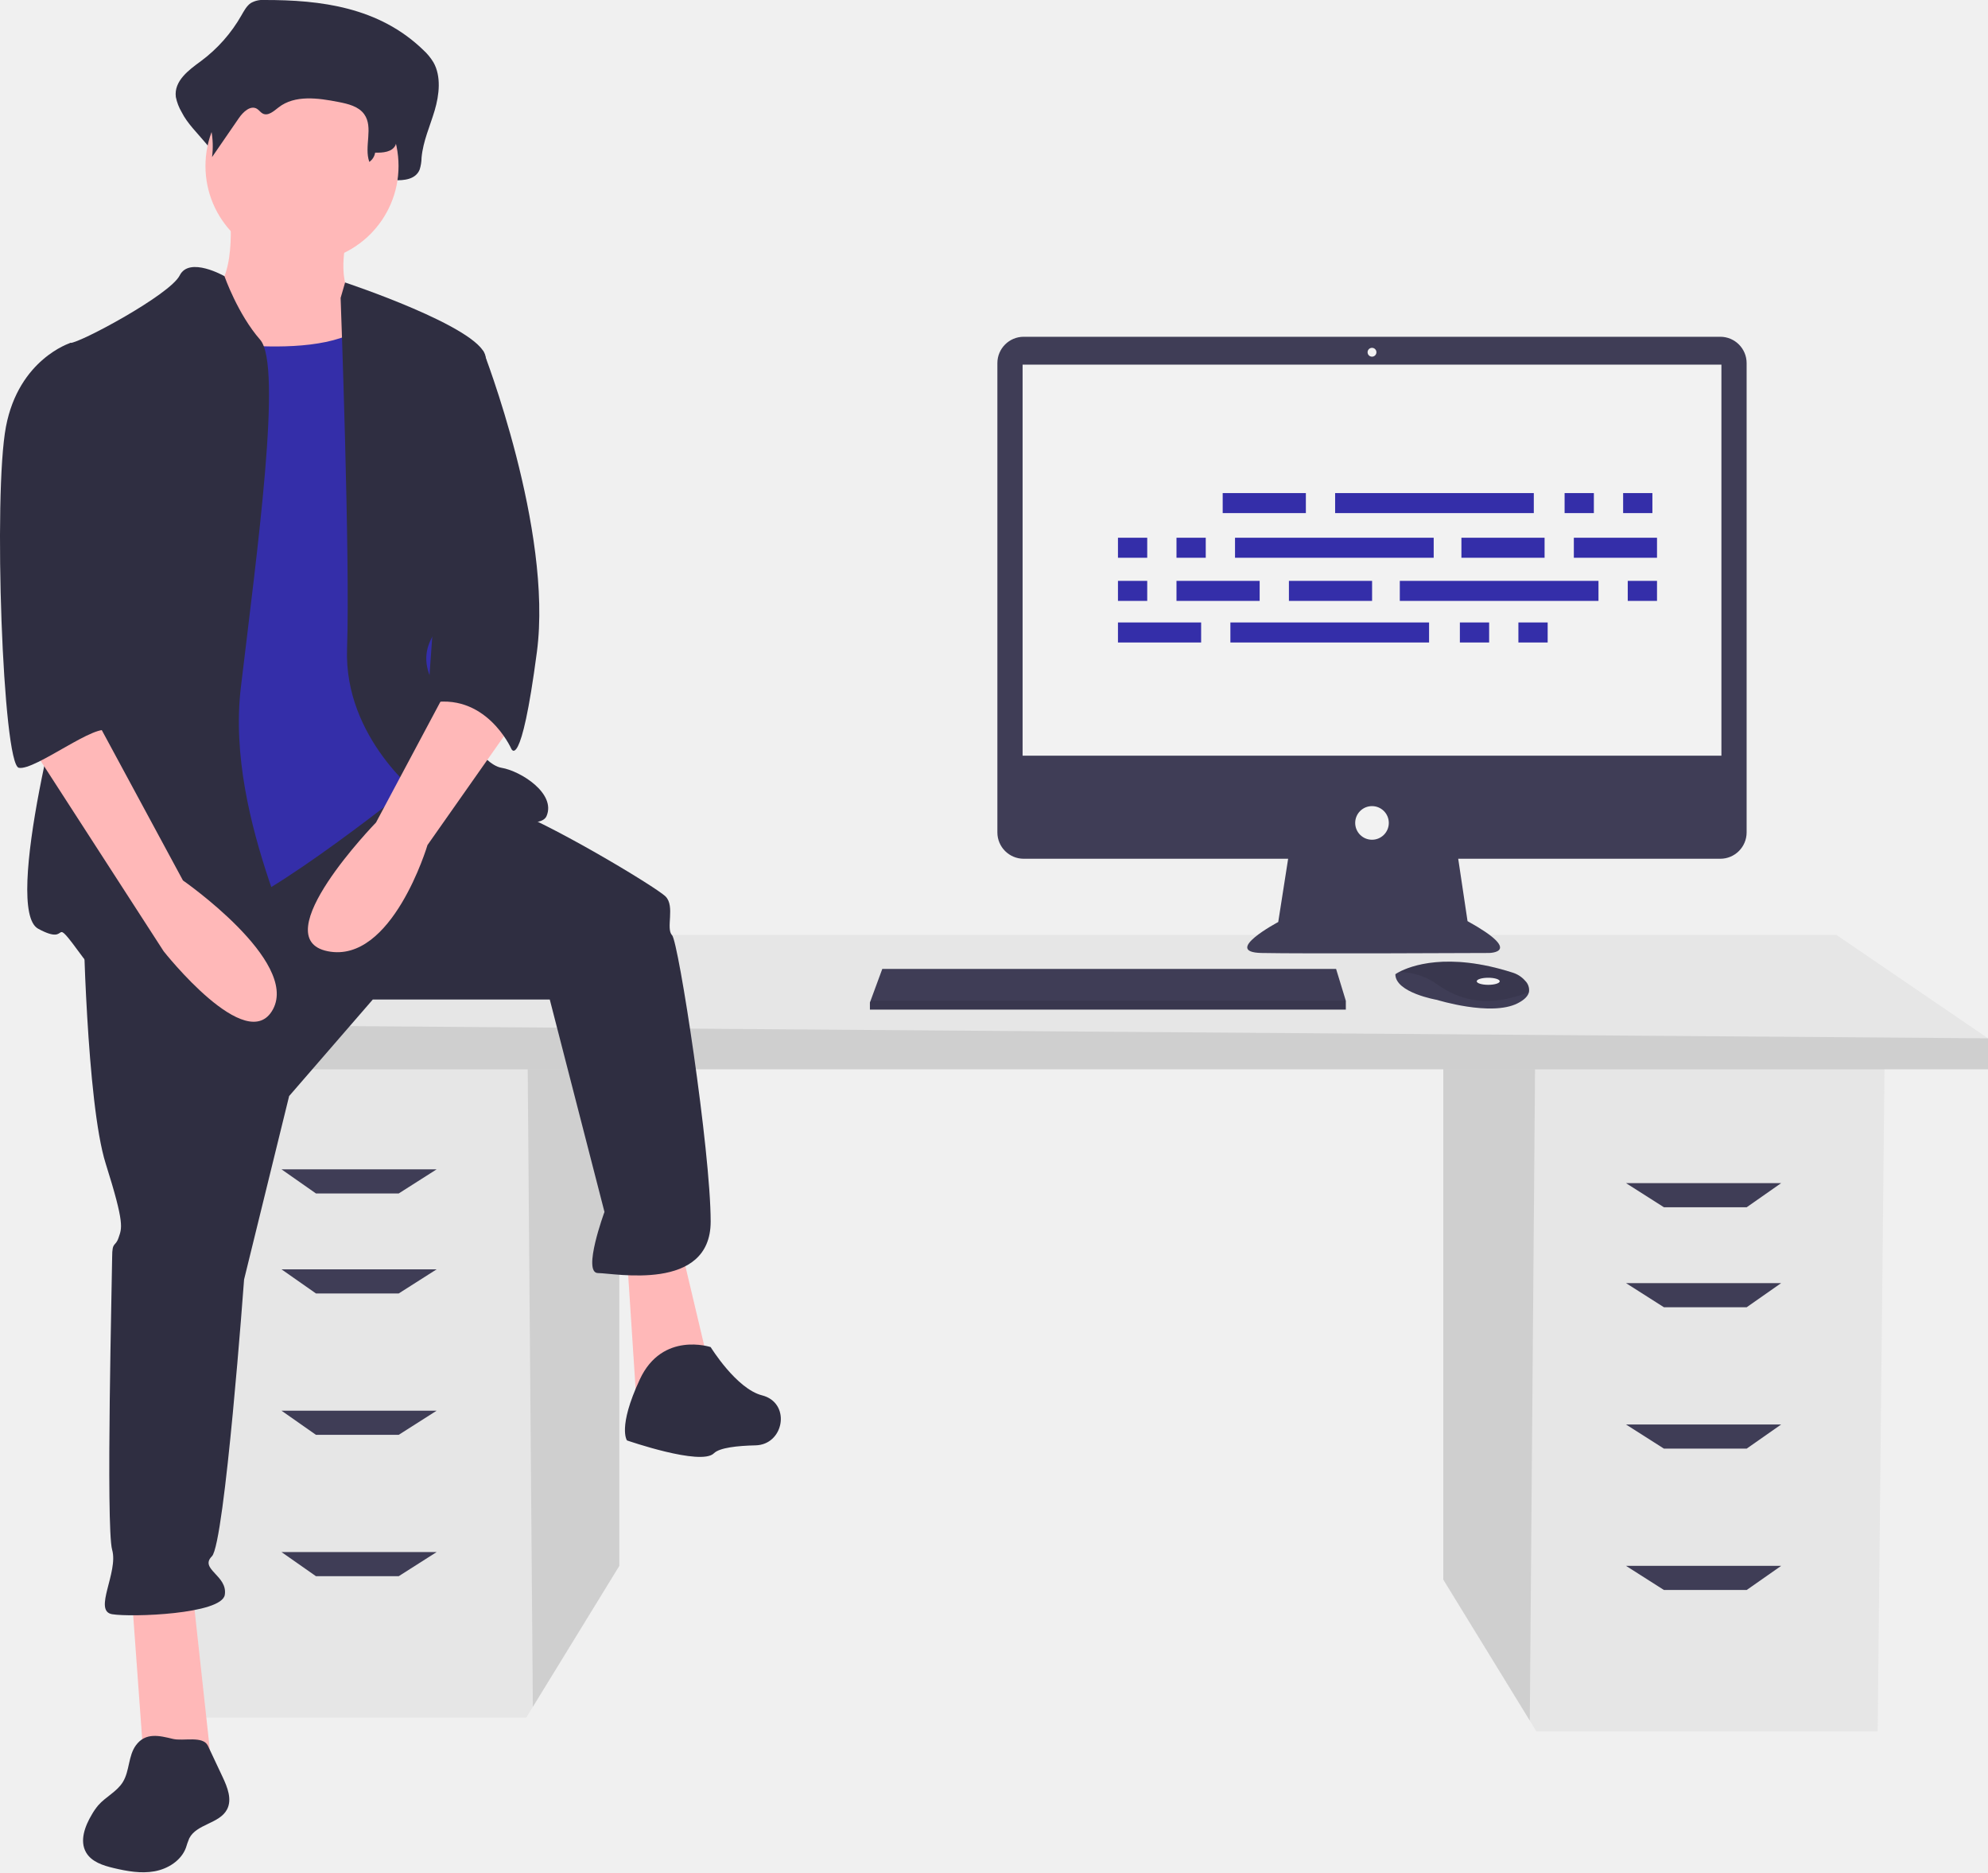
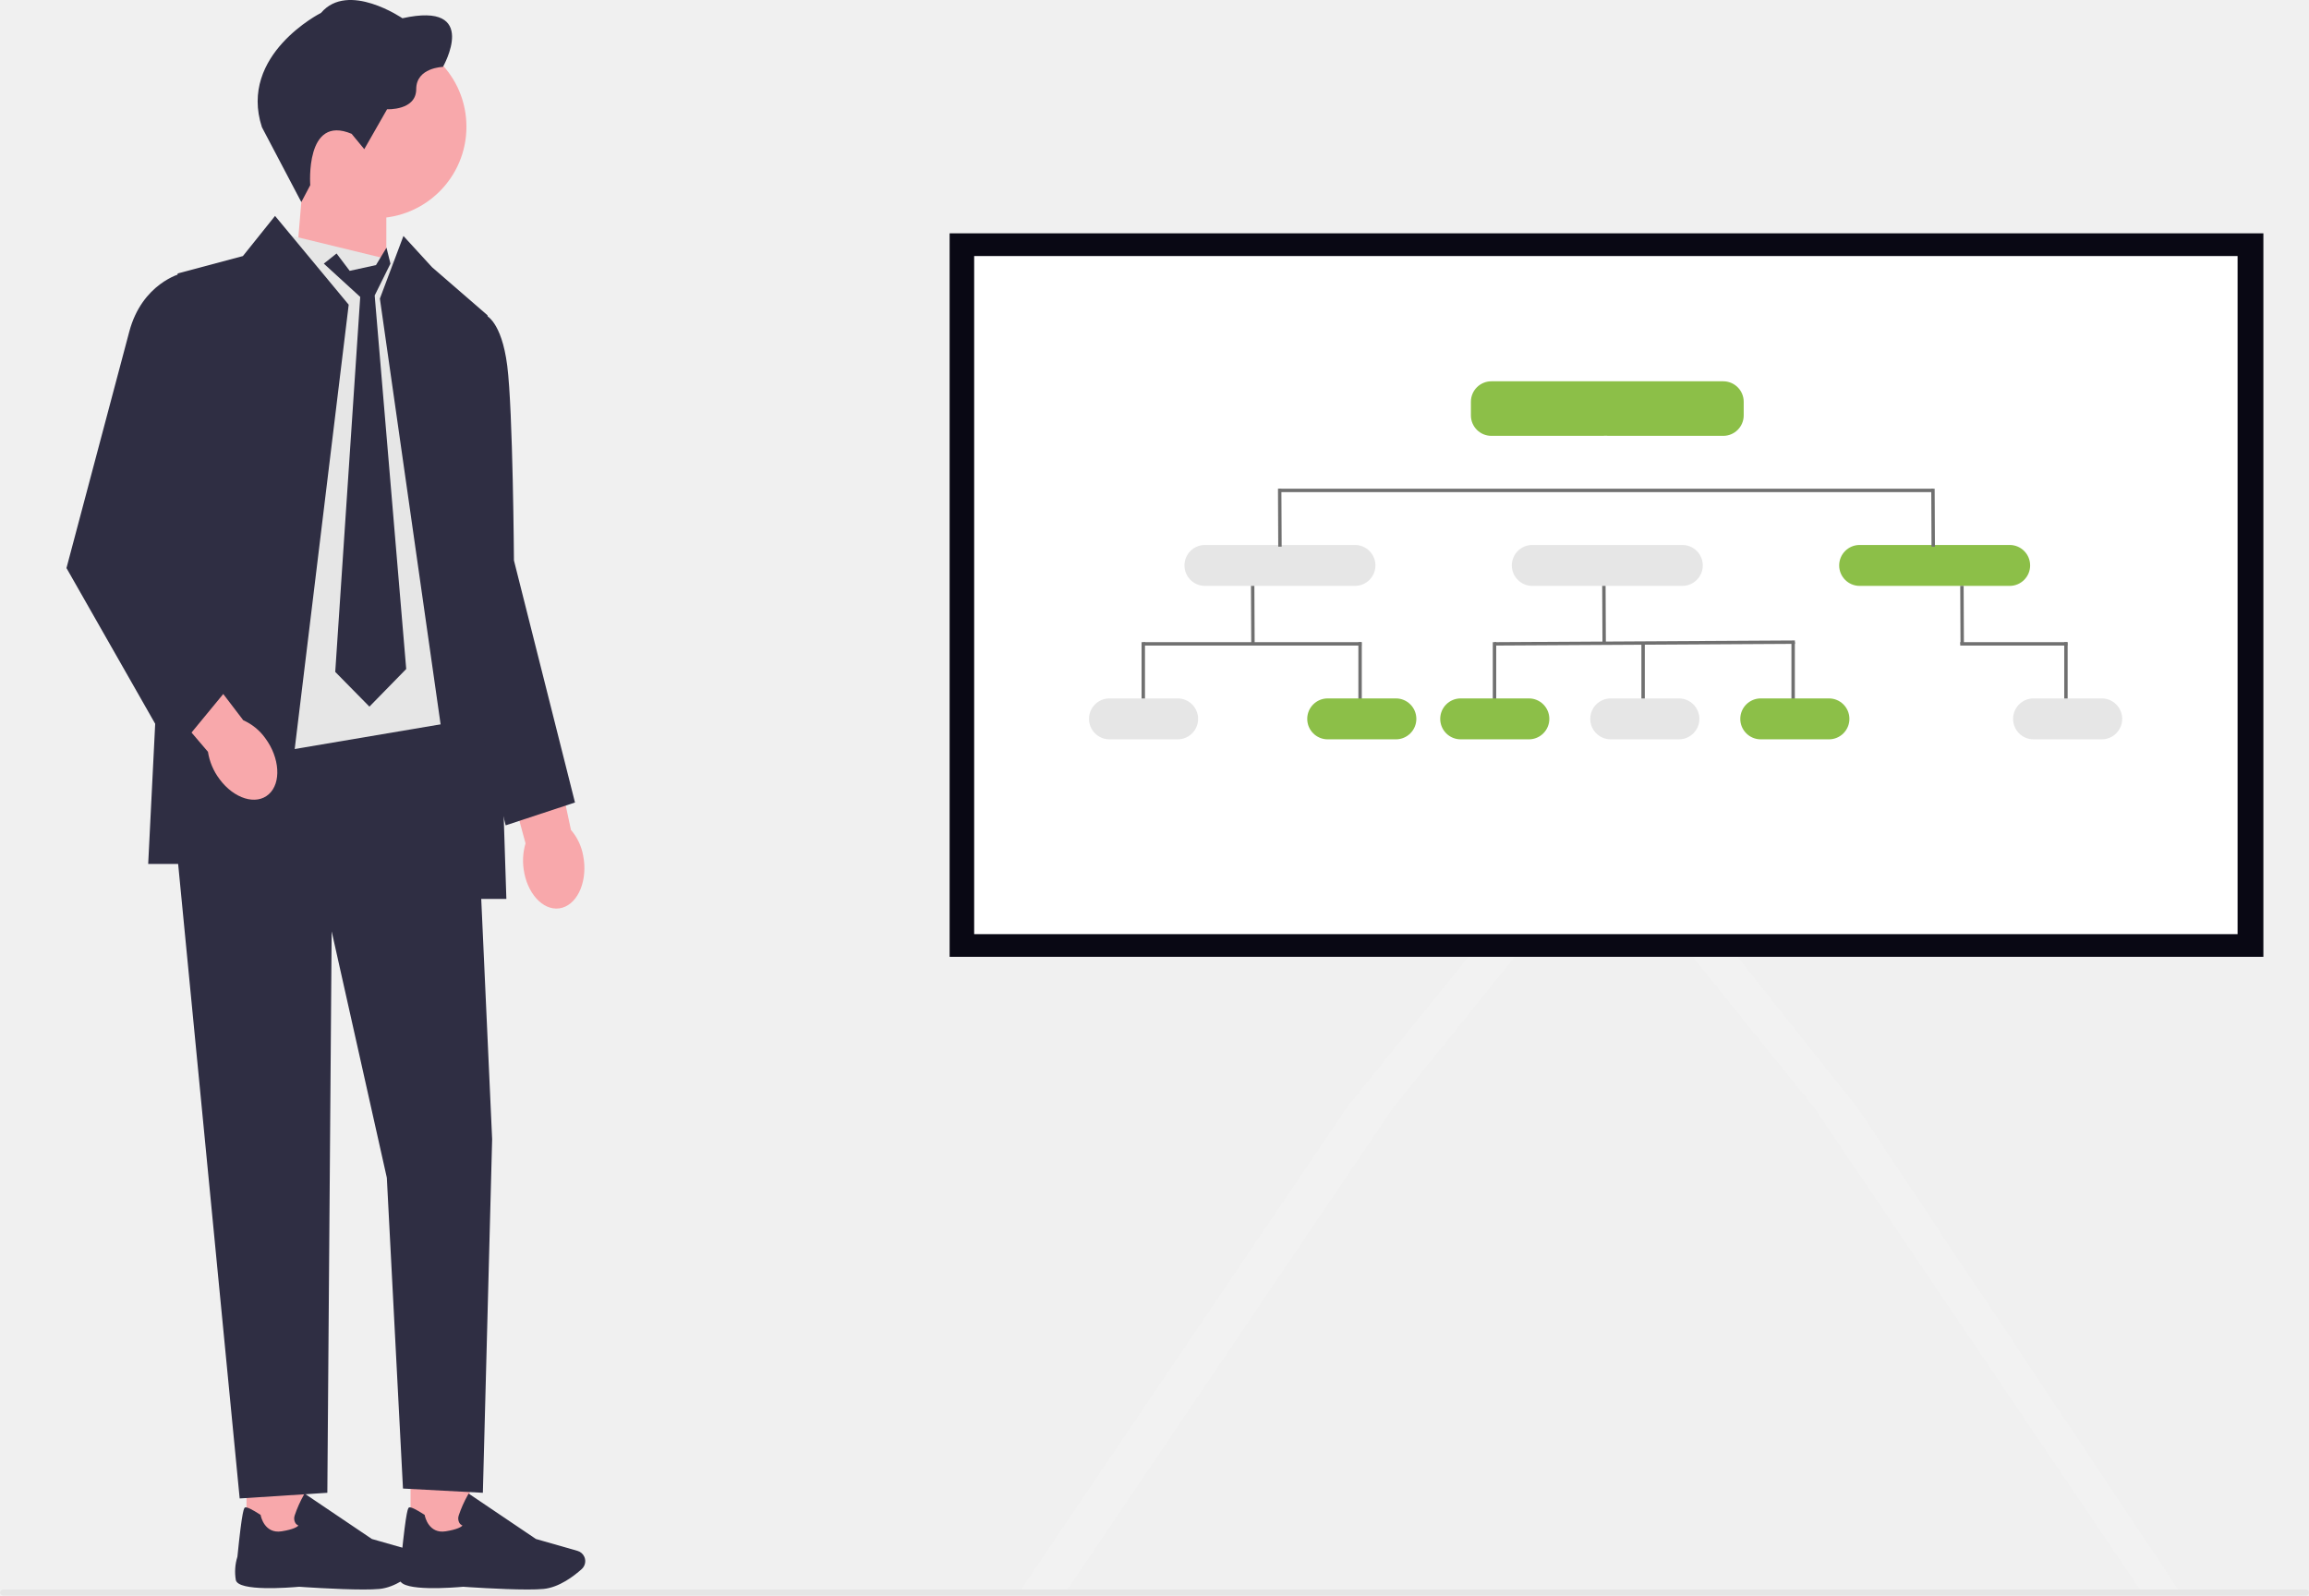
- <svg xmlns="http://www.w3.org/2000/svg" width="711.188" height="669.683" viewBox="0 0 711.188 669.683" role="img" artist="Katerina Limpitsouni" source="https://undraw.co/">
-   <polygon points="516.326 380.018 516.326 565.013 547.27 615.443 549.625 619.279 671.722 619.279 674.189 380.018 516.326 380.018" fill="#e6e6e6" />
-   <polygon points="516.326 380.018 516.326 565.013 547.27 615.443 549.169 380.018 516.326 380.018" opacity="0.1" />
-   <polygon points="221.566 375.084 221.566 560.08 190.622 610.51 188.267 614.345 66.17 614.345 63.703 375.084 221.566 375.084" fill="#e6e6e6" />
-   <polygon points="221.566 375.084 221.566 560.08 190.622 610.51 188.723 375.084 221.566 375.084" opacity="0.1" />
-   <polygon points="711.188 371.385 711.188 382.484 47.67 382.484 47.67 366.451 109.335 334.385 656.923 334.385 711.188 371.385" fill="#e6e6e6" />
-   <polygon points="711.188 371.385 711.188 382.484 47.67 382.484 47.67 366.451 711.188 371.385" opacity="0.1" />
-   <polygon points="142.635 426.883 113.035 426.883 100.702 418.25 156.201 418.25 142.635 426.883" fill="#3f3d56" />
-   <polygon points="142.635 462.649 113.035 462.649 100.702 454.016 156.201 454.016 142.635 462.649" fill="#3f3d56" />
-   <polygon points="142.635 513.215 113.035 513.215 100.702 504.581 156.201 504.581 142.635 513.215" fill="#3f3d56" />
-   <polygon points="142.635 563.78 113.035 563.78 100.702 555.147 156.201 555.147 142.635 563.78" fill="#3f3d56" />
-   <polygon points="595.257 431.816 624.857 431.816 637.19 423.183 581.691 423.183 595.257 431.816" fill="#3f3d56" />
-   <polygon points="595.257 467.582 624.857 467.582 637.19 458.949 581.691 458.949 595.257 467.582" fill="#3f3d56" />
-   <polygon points="595.257 518.148 624.857 518.148 637.19 509.515 581.691 509.515 595.257 518.148" fill="#3f3d56" />
-   <polygon points="595.257 568.713 624.857 568.713 637.19 560.08 581.691 560.08 595.257 568.713" fill="#3f3d56" />
-   <path d="M859.82,235.615H610.634a9.423,9.423,0,0,0-9.424,9.424V412.897a9.423,9.423,0,0,0,9.424,9.424h94.593l-3.544,22.626s-20.253,10.759-6.013,11.076,81.328,0,81.328,0,12.974,0-7.595-11.392l-3.334-22.31h93.75a9.423,9.423,0,0,0,9.424-9.424V245.039A9.423,9.423,0,0,0,859.82,235.615Z" transform="translate(-244.406 -115.1587)" fill="#3f3d56" />
-   <rect x="365.823" y="130.424" width="249.996" height="139.871" fill="#f2f2f2" />
-   <circle cx="490.821" cy="125.994" r="1.582" fill="#f2f2f2" />
-   <circle cx="490.821" cy="294.346" r="6.013" fill="#f2f2f2" />
-   <polygon points="481.452 357.952 481.452 361.117 311.202 361.117 311.202 358.585 311.436 357.952 315.632 346.56 477.971 346.56 481.452 357.952" fill="#3f3d56" />
-   <path d="M791.376,470.013c-.31,1.326-1.481,2.725-4.127,4.047-9.493,4.747-28.797-1.266-28.797-1.266s-14.873-2.532-14.873-9.177a11.866,11.866,0,0,1,1.304-.775c3.991-2.112,17.225-7.322,40.691.221a9.786,9.786,0,0,1,4.46,2.923A4.667,4.667,0,0,1,791.376,470.013Z" transform="translate(-244.406 -115.1587)" fill="#3f3d56" />
-   <path d="M791.376,470.013c-11.62,4.452-21.977,4.785-32.607-2.598a23.343,23.343,0,0,0-13.886-4.573c3.991-2.112,17.225-7.322,40.691.221a9.786,9.786,0,0,1,4.46,2.923A4.667,4.667,0,0,1,791.376,470.013Z" transform="translate(-244.406 -115.1587)" opacity="0.1" />
-   <ellipse cx="532.4" cy="350.99" rx="4.114" ry="1.266" fill="#f2f2f2" />
-   <polygon points="481.452 357.952 481.452 361.117 311.202 361.117 311.202 358.585 311.436 357.952 481.452 357.952" opacity="0.1" />
-   <path d="M339.068,115.159a8.554,8.554,0,0,0-4.961,1.108c-1.476,1.011-2.406,2.782-3.356,4.429a52.986,52.986,0,0,1-14.434,16.305c-4.289,3.142-9.742,7.06-9.008,12.853a17.372,17.372,0,0,0,2.091,5.426c3.957,7.987,14.754,14.159,13.692,23.273,3.931-6.581-1.327-9.835,2.604-16.416,1.872-3.134,5.124-6.672,7.951-4.704.946.659,1.568,1.841,2.553,2.419,2.351,1.38,4.853-1.258,6.934-3.126,7.177-6.443,17.383-4.755,26.314-2.747,4.216.948,8.847,2.191,11.34,6.221,3.277,5.298-3.113,11.02-4.728,17.01a3.264,3.264,0,0,0,3.503,4.062c2.68-.264,5.854-.481,6.013-1.657,3.372.12,7.503-.262,8.947-3.772a14.762,14.762,0,0,0,.693-4.293c.53-5.897,3.033-11.277,4.691-16.89s2.379-12.191-.419-17.167a19.864,19.864,0,0,0-3.666-4.456C379.94,117.67,359.063,115.136,339.068,115.159Z" transform="translate(-244.406 -115.1587)" fill="#2f2e41" />
-   <path d="M326.544,190.064s3.453,28.778-9.209,31.081,11.511,41.441,11.511,41.441l57.557,6.907-13.814-46.045s-9.209-3.453-3.453-26.476S326.544,190.064,326.544,190.064Z" transform="translate(-244.406 -115.1587)" fill="#ffb8b8" />
-   <polygon points="47.028 569.318 51.633 632.631 75.806 632.631 68.9 569.318 47.028 569.318" fill="#ffb8b8" />
-   <polygon points="224.303 449.6 227.756 502.552 254.233 491.041 243.872 447.298 224.303 449.6" fill="#ffb8b8" />
-   <path d="M274.167,442.738s1.151,66.766,8.058,88.637,5.756,23.023,4.605,26.476-2.302,1.151-2.302,6.907-2.302,96.695,0,104.753-6.907,21.872,0,23.023,39.139,0,40.29-6.907-9.209-9.209-4.605-13.814,11.511-98.998,11.511-98.998l16.116-65.615,29.93-34.534H441.082l19.569,75.975s-8.058,21.872-2.302,21.872,40.29,6.907,40.29-18.418S487.127,451.947,484.825,449.645s1.151-10.36-2.302-13.814-43.743-27.627-58.708-32.232S387.857,393.515,387.857,393.515Z" transform="translate(-244.406 -115.1587)" fill="#2f2e41" />
-   <path d="M498.639,596.991s-17.267-5.756-25.325,11.511-4.605,21.872-4.605,21.872,26.476,9.209,31.081,4.605c2.003-2.003,8.365-2.699,14.913-2.846,9.973-.224,12.626-14.333,3.207-17.619q-.421-.147-.853-.255C507.848,611.955,498.639,596.991,498.639,596.991Z" transform="translate(-244.406 -115.1587)" fill="#2f2e41" />
-   <circle cx="108.038" cy="59.365" r="34.534" fill="#ffb8b8" />
-   <path d="M307.55,235.534s56.406,11.511,70.219-6.907,19.569,51.801,19.569,51.801l6.907,73.673-10.36,40.29s-54.103,43.743-71.37,47.197-43.743,5.756-43.743,5.756,8.058-127.776,8.058-130.078S307.55,235.534,307.55,235.534Z" transform="translate(-244.406 -115.1587)" fill="#342ea9" />
-   <path d="M324.704,213.945s-12.55-7.189-16.003-.282S273.016,237.836,269.562,237.836s6.907,95.544,2.302,107.056S245.389,440.436,258.051,447.343s3.453-6.907,16.116,10.36,74.824,17.267,78.277,10.36-27.627-58.708-21.872-107.056,14.965-115.114,6.907-124.323S324.704,213.945,324.704,213.945Z" transform="translate(-244.406 -115.1587)" fill="#2f2e41" />
-   <path d="M366.258,221.72l1.603-5.518s47.895,15.878,50.198,26.238,1.151,82.882-6.907,88.637-19.569,14.965-11.511,28.778,17.267,28.778,24.174,29.93,19.569,9.209,16.116,17.267-44.894-6.907-44.894-6.907-27.627-20.72-26.476-52.952S366.258,221.72,366.258,221.72Z" transform="translate(-244.406 -115.1587)" fill="#2f2e41" />
-   <path d="M406.548,357.554l-27.627,51.801s-40.29,41.441-17.267,46.045,35.685-37.987,35.685-37.987l29.93-42.592Z" transform="translate(-244.406 -115.1587)" fill="#ffb8b8" />
-   <path d="M340.75,124.195a7.838,7.838,0,0,0-4.039.783,9.413,9.413,0,0,0-2.732,3.131,39.773,39.773,0,0,1-11.75,11.524c-3.491,2.221-7.93,4.99-7.333,9.084a11.359,11.359,0,0,0,1.702,3.835,30.163,30.163,0,0,1,3.665,18.801l9.6-13.954c1.524-2.215,4.171-4.715,6.472-3.324.77.466,1.276,1.301,2.078,1.71,1.914.975,3.95-.889,5.644-2.21,5.842-4.554,14.15-3.361,21.421-1.942,3.432.67,7.202,1.549,9.231,4.397,3.372,4.733-.149,11.572,1.819,17.04a5.023,5.023,0,0,0,2.079-3.317c2.745.085,6.107-.185,7.283-2.666a9.188,9.188,0,0,0,.564-3.034c.432-4.168,2.469-7.971,3.819-11.938s1.937-8.616-.341-12.133a14.681,14.681,0,0,0-2.984-3.149C374.022,125.97,357.027,124.178,340.75,124.195Z" transform="translate(-244.406 -115.1587)" fill="#2f2e41" />
-   <path d="M406.548,237.836l10.725,2.847s24.96,63.919,19.204,107.662-9.209,34.534-9.209,34.534-9.209-20.72-29.93-16.116Z" transform="translate(-244.406 -115.1587)" fill="#2f2e41" />
-   <path d="M293.029,739.422c-2.776,3.772-2.219,9.165-4.678,13.151-2.131,3.455-6.148,5.267-8.814,8.329a22.326,22.326,0,0,0-2.266,3.26c-2.473,4.143-4.483,9.452-2.048,13.616,1.959,3.35,6.078,4.66,9.855,5.552,4.774,1.128,9.734,2.031,14.564,1.169s9.549-3.819,11.271-8.412a32.5,32.5,0,0,1,1.205-3.401c2.617-5.153,10.827-5.209,13.506-10.33,1.875-3.584.151-7.916-1.571-11.576l-5.261-11.177c-1.746-3.709-8.824-1.576-12.513-2.465C301.465,735.978,296.491,734.701,293.029,739.422Z" transform="translate(-244.406 -115.1587)" fill="#2f2e41" />
-   <path d="M254.598,380.577l48.348,74.824s29.93,37.987,39.139,20.72-32.232-46.045-32.232-46.045L278.772,372.519Z" transform="translate(-244.406 -115.1587)" fill="#ffb8b8" />
-   <path d="M278.772,240.138,269.562,237.836s-18.418,5.756-23.023,29.93-1.151,120.869,4.605,122.02,28.427-16.837,32.056-13.023-7.882-15.756-4.429-26.116S278.772,240.138,278.772,240.138Z" transform="translate(-244.406 -115.1587)" fill="#2f2e41" />
-   <g id="f3c2397c-d780-4cc6-97d8-1503d8277a2c" data-name="Group 13">
-     <rect id="ad41612f-86f7-46b2-a964-3a5da7bcf3cf" data-name="Rectangle 55" x="437.407" y="176.363" width="29.752" height="7.163" fill="#342ea9" />
-     <rect id="b9a0b375-cc2a-4c59-8850-661af54e4f62" data-name="Rectangle 56" x="559.722" y="176.363" width="10.468" height="7.163" fill="#342ea9" />
-     <rect id="e174c2ab-9bc5-41ec-b37c-b06fbf8a9878" data-name="Rectangle 57" x="580.659" y="176.363" width="10.468" height="7.163" fill="#342ea9" />
-     <rect id="ba2479ac-4c7d-43b4-a028-73b1e20e4002" data-name="Rectangle 58" x="477.628" y="176.363" width="71.075" height="7.163" fill="#342ea9" />
-     <rect id="ac60ef86-00f2-480b-8171-28b6fdfc1958" data-name="Rectangle 59" x="399.941" y="222.644" width="29.752" height="7.163" fill="#342ea9" />
-     <rect id="b3d8298d-cd65-487a-8b19-4cee946356e7" data-name="Rectangle 60" x="522.256" y="222.644" width="10.468" height="7.163" fill="#342ea9" />
-     <rect id="ed27f15f-f0c4-4569-8330-a6688f8e356c" data-name="Rectangle 61" x="543.193" y="222.644" width="10.468" height="7.163" fill="#342ea9" />
-     <rect id="f685c005-adaf-4d60-acda-005b037d82a6" data-name="Rectangle 62" x="440.162" y="222.644" width="71.075" height="7.163" fill="#342ea9" />
-     <rect id="eca7c7fc-83f8-48ca-a588-6606db47af3f" data-name="Rectangle 63" x="522.807" y="192.341" width="29.752" height="7.163" fill="#342ea9" />
-     <rect id="a71b5b2f-f8b9-481d-a301-5e3357e5fe42" data-name="Rectangle 64" x="563.028" y="192.341" width="29.752" height="7.163" fill="#342ea9" />
-     <rect id="abb3a25a-f854-41fc-8391-e6ad9fbe2417" data-name="Rectangle 66" x="399.941" y="192.341" width="10.468" height="7.163" fill="#342ea9" />
-     <rect id="add2b425-b775-4eb5-9c25-8c4c14f957c9" data-name="Rectangle 67" x="420.878" y="192.341" width="10.468" height="7.163" fill="#342ea9" />
-     <rect id="b7159612-3b84-4b0b-a885-612eaab04c06" data-name="Rectangle 68" x="441.815" y="192.341" width="71.075" height="7.163" fill="#342ea9" />
-     <rect id="edfc7301-4de5-47dc-80e2-1ae2da982d6d" data-name="Rectangle 69" x="461.099" y="207.768" width="29.752" height="7.163" fill="#342ea9" />
-     <rect id="e1009f91-6275-4375-80fa-0d778e331fdc" data-name="Rectangle 70" x="420.878" y="207.768" width="29.752" height="7.163" fill="#342ea9" />
-     <rect id="a060fb9f-1f1a-4862-9a69-16dd49199e18" data-name="Rectangle 71" x="399.941" y="207.768" width="10.468" height="7.163" fill="#342ea9" />
-     <rect id="b6754d5f-104f-449c-b9a9-cf9ac82bf5fe" data-name="Rectangle 73" x="582.312" y="207.768" width="10.468" height="7.163" fill="#342ea9" />
-     <rect id="e6ed1ccd-2cfd-450f-a339-07df3a1ee6bb" data-name="Rectangle 74" x="500.768" y="207.768" width="71.075" height="7.163" fill="#342ea9" />
+ <svg xmlns="http://www.w3.org/2000/svg" width="677.143" height="467.935" viewBox="0 0 677.143 467.935" role="img" artist="Katerina Limpitsouni" source="https://undraw.co/">
+   <g transform="translate(-684.638 -283.183)">
+     <path d="M0,624.089a1.012,1.012,0,0,0,1.1.9h674.94a.918.918,0,1,0,0-1.8H1.1A1.017,1.017,0,0,0,0,624.089Z" transform="translate(684.638 126.129)" fill="#e6e6e6" />
+     <path d="M358.106,306.427l-.828,1.032-5.368,6.659-56.31,69.8L200.048,525.256l-13.658.064,95.6-141.4,65.149-80.768,4.766,1.423,5.368,1.6Z" transform="translate(797.659 224.002)" fill="#f2f2f2" />
+     <path d="M581.557,525.32l-11.241-.064L474.757,383.918,419.93,315.949l-6.844-8.49-.836-1.032.836-.25,6.844-2.045,3.29-.982,64.17,80.768Z" transform="translate(741.852 224.002)" fill="#f2f2f2" />
+     <rect width="385.276" height="212.17" transform="translate(963.127 351.607)" fill="#090814" />
+     <rect width="370.511" height="198.859" transform="translate(970.325 358.27)" fill="#fff" />
+     <rect width="80" height="16" rx="6" transform="translate(1116 395)" fill="#8cbf48" />
+     <g transform="translate(1155 411)" fill="#fff" stroke="#707070" stroke-linecap="round" stroke-width="1">
+       <rect width="1" height="32" stroke="none" />
+       <rect x="0.5" y="0.5" height="31" fill="none" />
+     </g>
+     <line x2="192" transform="translate(1059.581 427)" fill="none" stroke="#707070" stroke-width="1" />
+     <rect width="56" height="12" rx="6" transform="translate(1032 443)" fill="#e6e6e6" />
+     <rect width="56" height="12" rx="6" transform="translate(1224 443)" fill="#8cbf48" />
+     <rect width="56" height="12" rx="6" transform="translate(1128 443)" fill="#e6e6e6" />
+     <line x2="0.081" y2="17" transform="translate(1251.5 426.5)" fill="none" stroke="#707070" stroke-width="1" />
+     <line x2="0.081" y2="17" transform="translate(1059.919 426.5)" fill="none" stroke="#707070" stroke-width="1" />
+     <line x2="0.081" y2="17" transform="translate(1052 455)" fill="none" stroke="#707070" stroke-width="1" />
+     <line x2="64" transform="translate(1019.918 472)" fill="none" stroke="#707070" stroke-width="1" />
+     <line y2="17" transform="translate(1083.5 471.5)" fill="none" stroke="#707070" stroke-width="1" />
+     <line y2="17" transform="translate(1019.918 471.5)" fill="none" stroke="#707070" stroke-width="1" />
+     <rect width="32" height="12" rx="6" transform="translate(1004 488)" fill="#e6e6e6" />
+     <rect width="32" height="12" rx="6" transform="translate(1068 488)" fill="#8cbf48" />
+     <line x2="0.081" y2="17" transform="translate(1155 455)" fill="none" stroke="#707070" stroke-width="1" />
+     <line y1="0.5" x2="88.1" transform="translate(1122.918 471.5)" fill="none" stroke="#707070" stroke-width="1" />
+     <line y2="17" transform="translate(1166.5 471.5)" fill="none" stroke="#707070" stroke-width="1" />
+     <line y2="17" transform="translate(1122.918 471.5)" fill="none" stroke="#707070" stroke-width="1" />
+     <rect width="32" height="12" rx="6" transform="translate(1107 488)" fill="#8cbf48" />
+     <rect width="32" height="12" rx="6" transform="translate(1151 488)" fill="#e6e6e6" />
+     <line x2="0.081" y2="17" transform="translate(1260 455)" fill="none" stroke="#707070" stroke-width="1" />
+     <line x2="31.418" transform="translate(1259.5 472)" fill="none" stroke="#707070" stroke-width="1" />
+     <line y2="17" transform="translate(1290.5 471.5)" fill="none" stroke="#707070" stroke-width="1" />
+     <rect width="32" height="12" rx="6" transform="translate(1275 488)" fill="#e6e6e6" />
+     <line y2="17" transform="translate(1210.5 471.5)" fill="none" stroke="#707070" stroke-width="1" />
+     <rect width="32" height="12" rx="6" transform="translate(1195 488)" fill="#8cbf48" />
+     <g transform="translate(-908 -88.816)">
+       <path d="M292.829,299.989c1.4,7.032,6.4,11.594,11.171,10.184s7.5-8.26,6.1-15.292a15.847,15.847,0,0,0-3.583-7.522l-6.327-29.689-14.795,4.876L293.2,291.3a17.815,17.815,0,0,0-.357,8.691h0Z" transform="translate(1453.557 328.02)" fill="#f8a8ab" />
+       <rect width="17.365" height="24.638" transform="translate(1730.405 823.216) rotate(180)" fill="#f8a8ab" />
+       <path d="M268.9,555.485c-2.969.265-17.83,1.443-18.576-1.965a14.6,14.6,0,0,1,.464-6.842c1.426-14.214,1.957-14.372,2.281-14.463.506-.149,1.982.556,4.379,2.1l.149.1.033.174c.041.224,1.1,5.44,6.137,4.636,3.45-.547,4.569-1.31,4.926-1.684a2.121,2.121,0,0,1-.912-.763,2.668,2.668,0,0,1-.191-2.222,34.531,34.531,0,0,1,2.67-6l.224-.4,19.737,13.318,12.191,3.483a3.141,3.141,0,0,1,2.032,1.8h0a3.144,3.144,0,0,1-.8,3.549c-2.214,1.99-6.609,5.4-11.229,5.822-1.227.116-2.853.158-4.677.158-7.621,0-18.75-.788-18.833-.8Z" transform="translate(1459.583 281.845)" fill="#2f2e43" />
+       <rect width="17.365" height="24.638" transform="translate(1682.298 823.216) rotate(180)" fill="#f8a8ab" />
+       <path d="M210.888,555.485c-2.969.265-17.83,1.443-18.576-1.965a14.6,14.6,0,0,1,.464-6.842c1.426-14.214,1.957-14.372,2.281-14.463.506-.149,1.982.556,4.379,2.1l.149.1.033.174c.041.224,1.1,5.44,6.137,4.636,3.45-.547,4.569-1.31,4.926-1.684a2.121,2.121,0,0,1-.912-.763,2.668,2.668,0,0,1-.191-2.222,34.533,34.533,0,0,1,2.67-6l.224-.4,19.737,13.318,12.191,3.483a3.141,3.141,0,0,1,2.032,1.8h0a3.144,3.144,0,0,1-.8,3.549c-2.214,1.99-6.609,5.4-11.229,5.822-1.227.116-2.853.158-4.677.158-7.621,0-18.75-.788-18.833-.8Z" transform="translate(1469.486 281.845)" fill="#2f2e43" />
+       <path d="M213.11,94.123l26.927,8.849V64.21H215.606Z" transform="translate(1465.896 361.045)" fill="#f8a8ab" />
+       <circle cx="26.828" cy="26.828" r="26.828" transform="translate(1675.771 382.33)" fill="#f8a8ab" />
+       <path d="M227.646,39.249l3.7,4.486,6.692-11.71s8.542.44,8.542-5.9,7.837-6.518,7.837-6.518S265.5.247,242.531,5.347c0,0-15.931-10.913-23.859-1.584,0,0-24.3,12.232-17.341,33.537l11.552,21.96,2.621-4.967s-1.584-20.865,12.149-15.052Z" transform="translate(1468.12 372.008)" fill="#2f2e43" />
+       <path d="M257.6,254.19H166.98l22.175,228.628,25.708-1.659,1.269-164.648,16.179,72.256,4.735,91.148,23.428,1.244,2.72-103.686Z" transform="translate(1473.771 328.614)" fill="#2f2e43" />
+       <path d="M203.767,83.19l30.684,7.464,26.23,113.356L257.6,225l-76.834,13L166.98,225Z" transform="translate(1473.771 357.805)" fill="#e6e6e6" />
+       <path d="M195.224,76.35l-9.429,11.768-19.126,5.108-8.647,173.156h38.871l19.93-164Z" transform="translate(1478.075 358.973)" fill="#2f2e43" />
+       <path d="M246.737,83.44,239.83,101.8l25.113,176.059h11.98L271.4,106.693,255.129,92.6Z" transform="translate(1464.213 357.762)" fill="#2f2e43" />
+       <path d="M268.068,108.868l10.524,2.164s4.611,1.692,6.286,14.795,1.965,57.105,1.965,57.105l17.9,70.987-20.326,6.7-9.57-38.2L268.06,108.86Z" transform="translate(1456.516 353.423)" fill="#2f2e43" />
+       <path d="M240.49,96.927l-4.623,9.338L245.113,215.8l-10.79,11.038L224.3,216.652l7.327-109.964L220.95,96.927l3.735-2.977,3.855,5.092,7.711-1.692,3.08-5.1Z" transform="translate(1466.652 352.386)" fill="#2f2e43" />
+       <path d="M181.909,266.987c4.271,5.764,10.739,7.746,14.446,4.437s3.251-10.665-1.02-16.437a15.739,15.739,0,0,0-6.46-5.266l-18.41-24.141L159.17,236.311l19.347,22.656a17.852,17.852,0,0,0,3.392,8.011h0Z" transform="translate(1475.104 333.498)" fill="#f8a8ab" />
+       <path d="M174.465,99.345,166.056,96.7s-11.394,2.828-15.168,17.059L132.47,183.087l31.239,54.833L180.4,217.652,164.68,167.314l9.794-67.969Z" transform="translate(1479.662 355.499)" fill="#2f2e43" />
+     </g>
  </g>
</svg>
